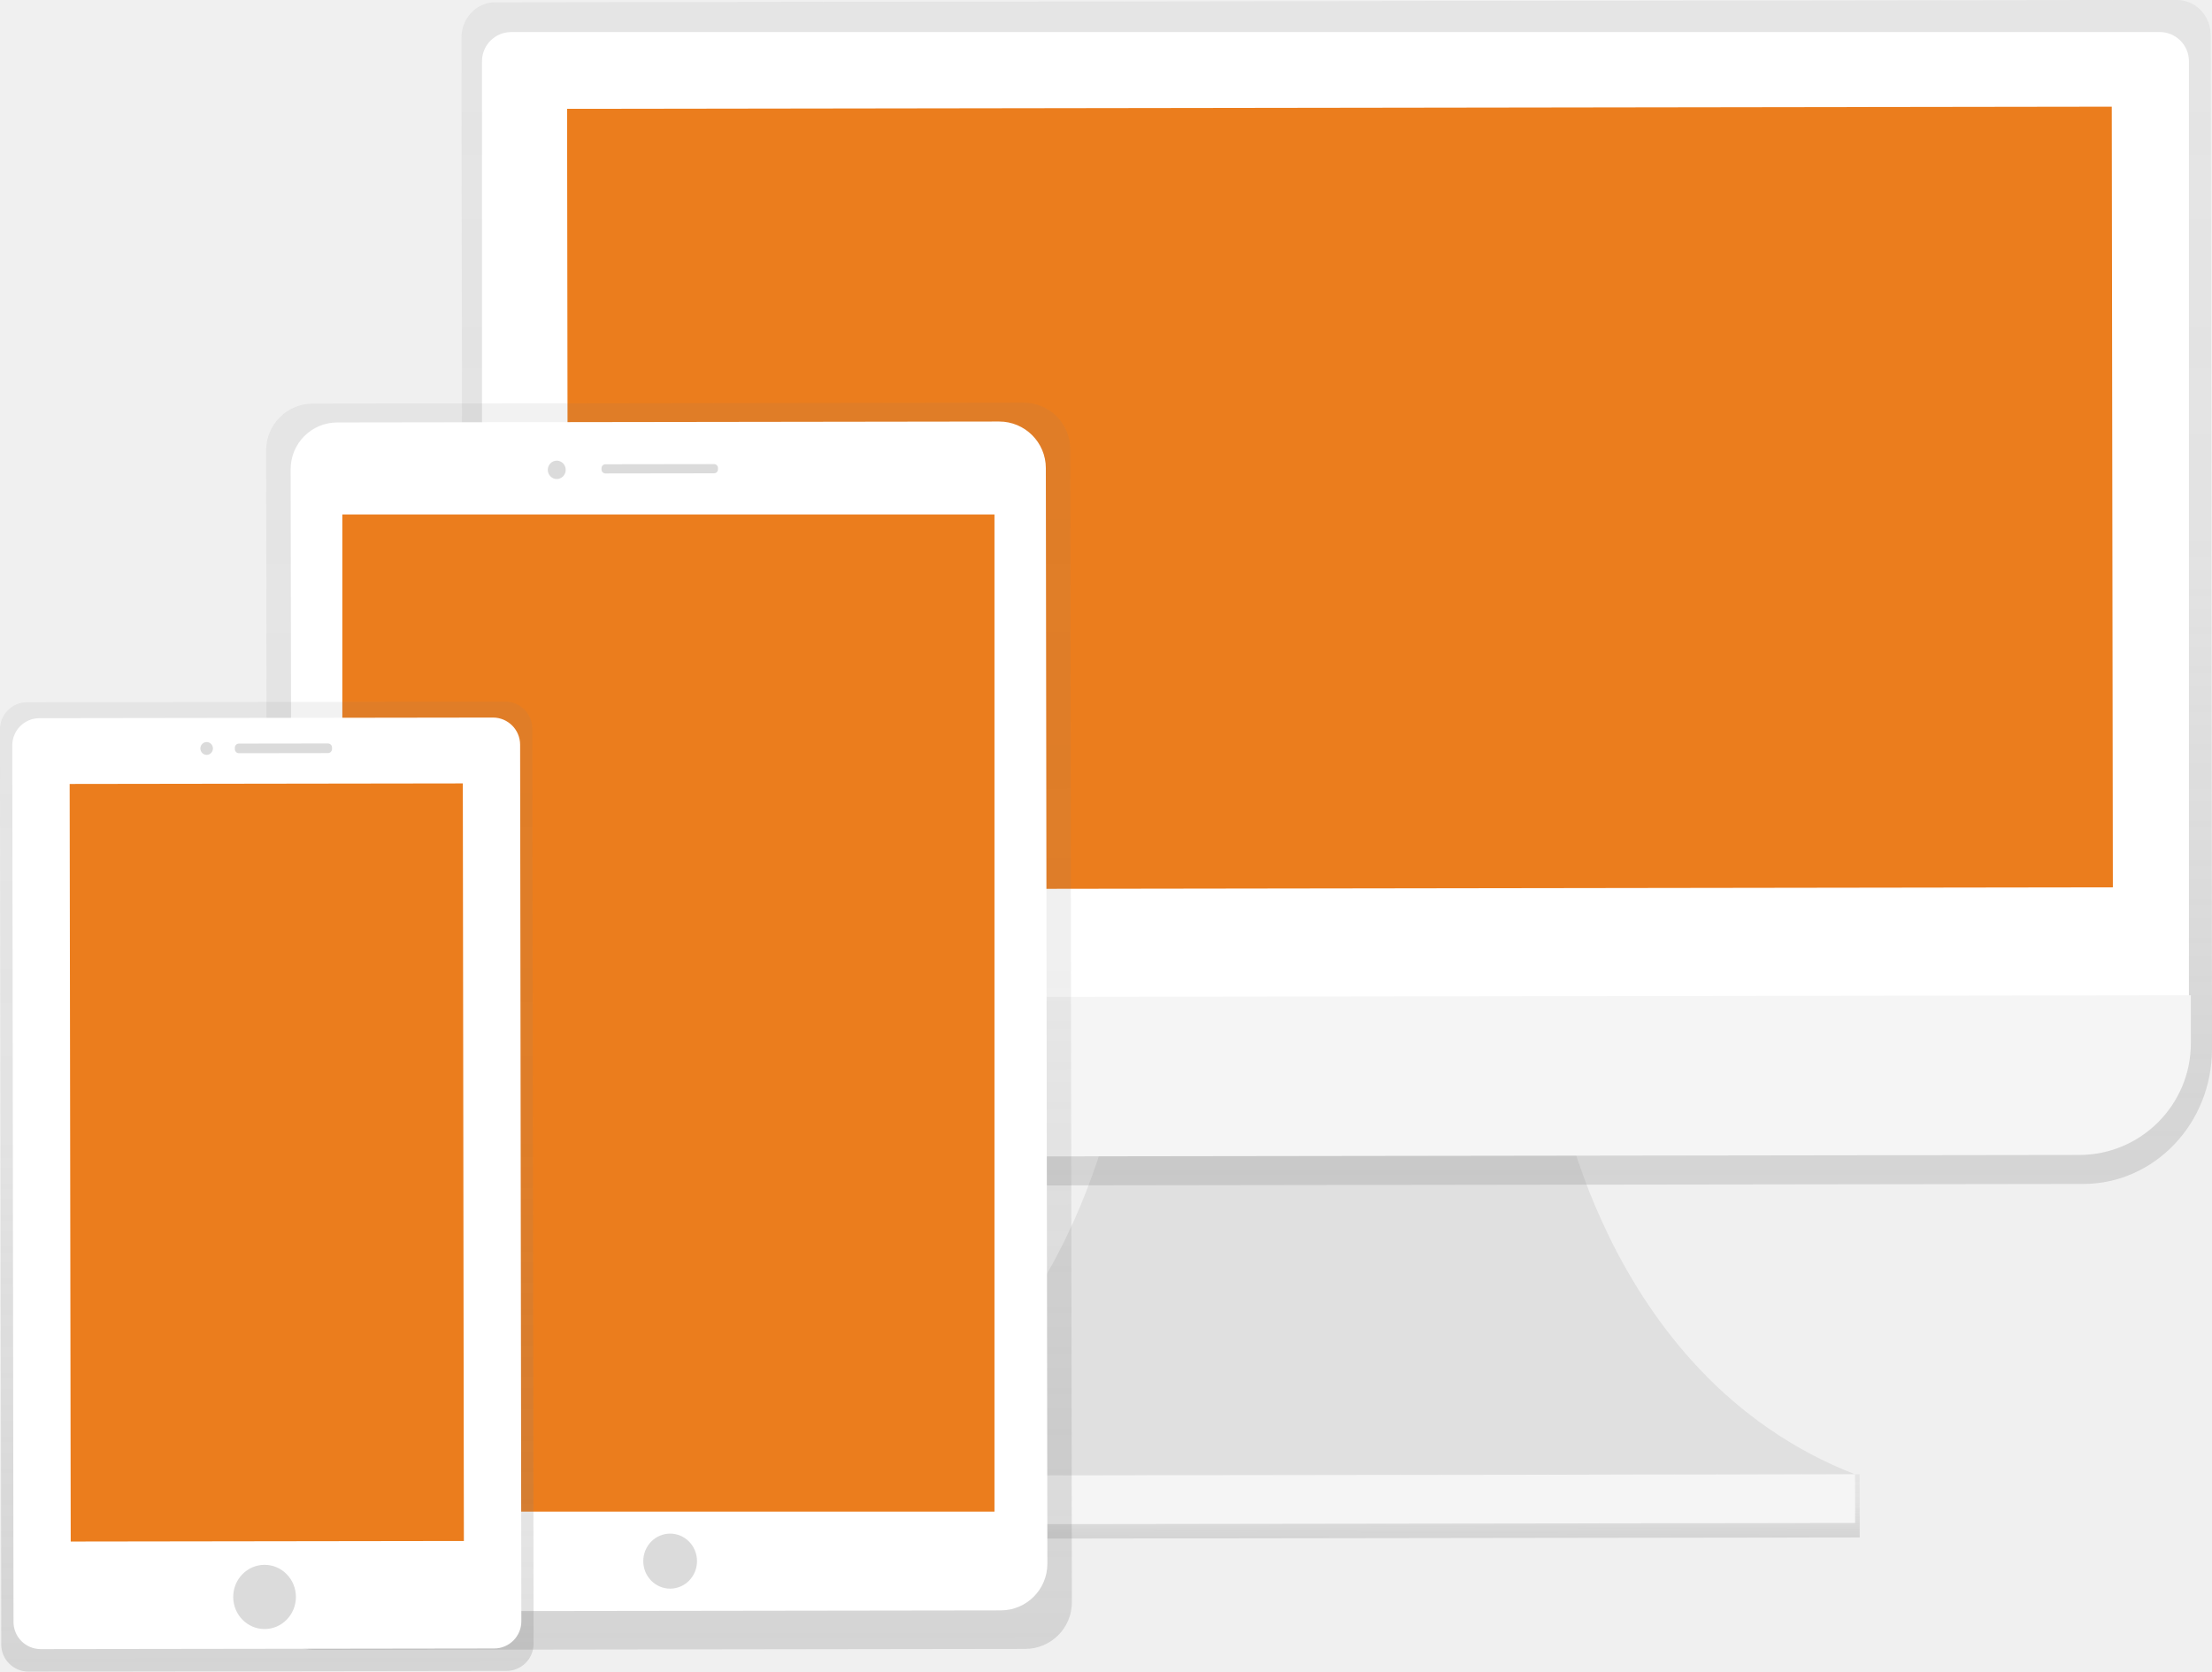
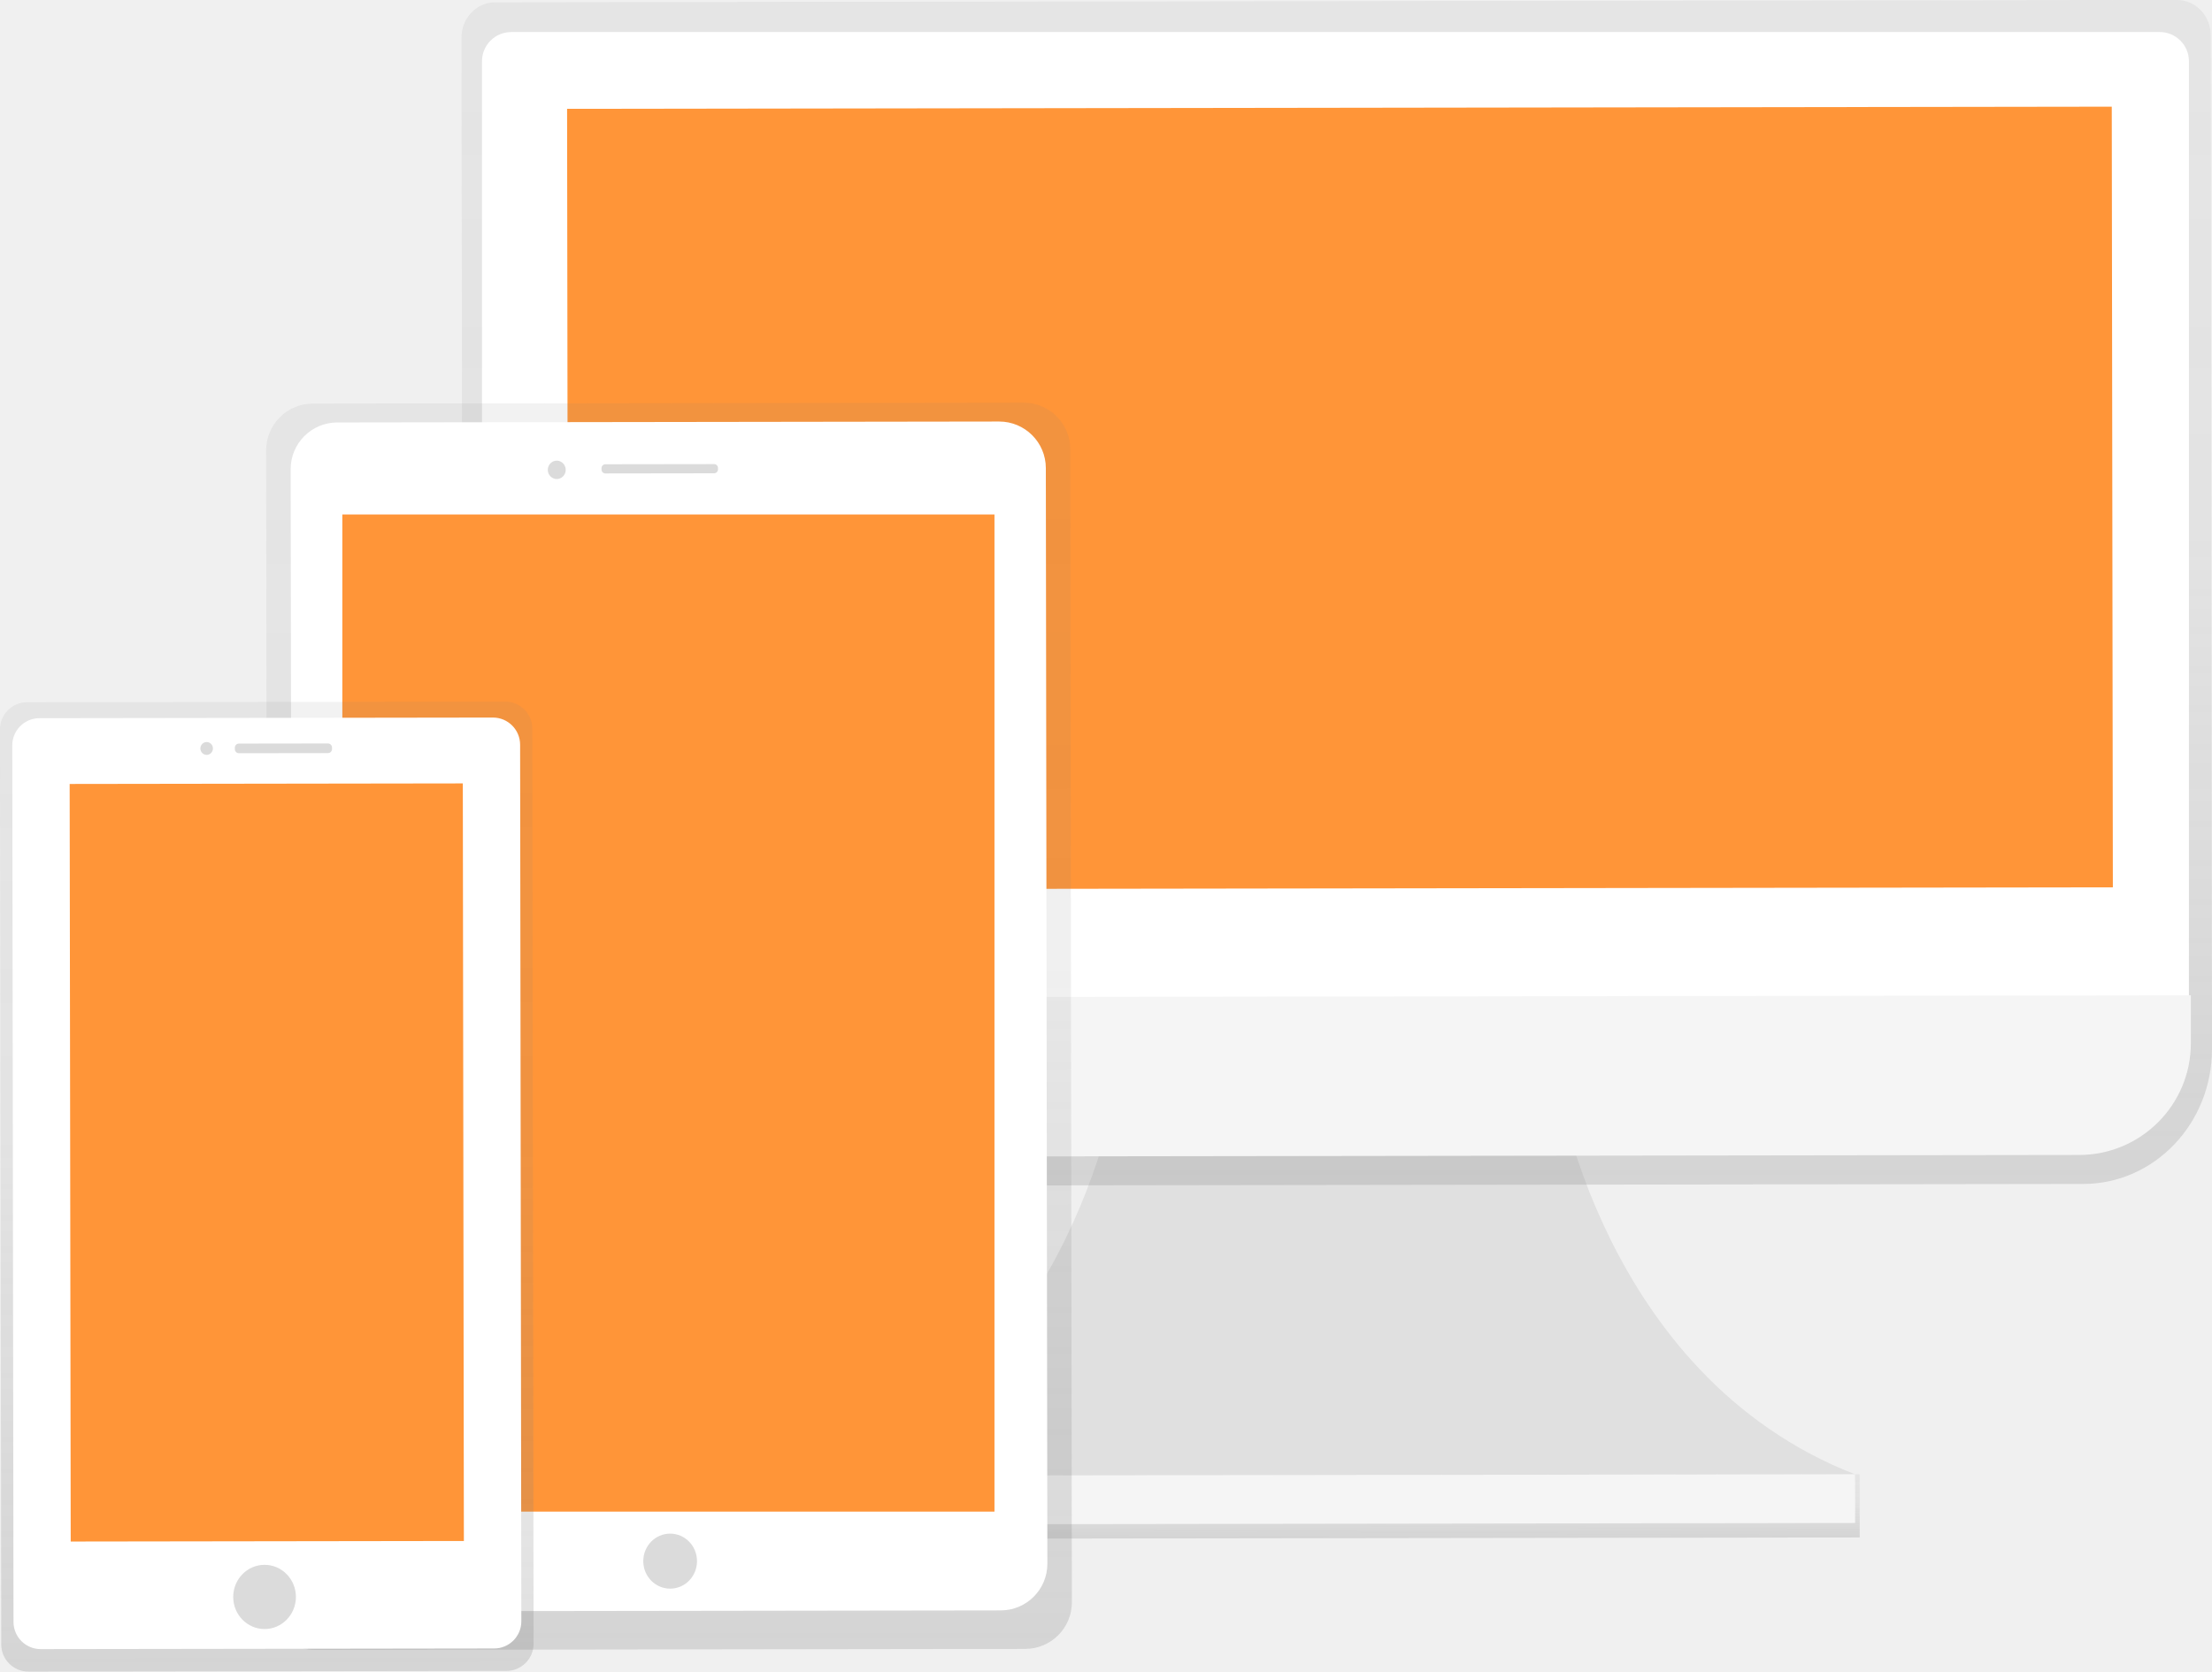
<svg xmlns="http://www.w3.org/2000/svg" xmlns:xlink="http://www.w3.org/1999/xlink" id="d2ec24bc-8034-4145-bbaa-ac0081ffc938" data-name="Layer 1" width="814.27" height="615.44" viewBox="0 0 814.27 615.44">
  <defs>
    <linearGradient id="5868a8ae-9641-4bfb-a3e0-87c9707ff455" x1="684.96" y1="708.77" x2="684.96" y2="685.5" gradientTransform="translate(0.36 -0.19)" gradientUnits="userSpaceOnUse">
      <stop offset="0" stop-color="gray" stop-opacity="0.25" />
      <stop offset="0.54" stop-color="gray" stop-opacity="0.12" />
      <stop offset="1" stop-color="gray" stop-opacity="0.1" />
    </linearGradient>
    <linearGradient id="2dc439d3-206c-40ba-88b3-0b09748d0dcc" x1="685.09" y1="578.57" x2="685.09" y2="157.81" gradientTransform="matrix(1, 0, 0, 1.04, -0.63, -19.87)" xlink:href="#5868a8ae-9641-4bfb-a3e0-87c9707ff455" />
    <linearGradient id="33b509d6-5684-4d10-a2d7-992d23792513" x1="439.04" y1="749.29" x2="439.04" y2="297.39" gradientTransform="matrix(1, 0, 0, 1.02, 0.11, -11.28)" xlink:href="#5868a8ae-9641-4bfb-a3e0-87c9707ff455" />
    <linearGradient id="c7762558-8ab5-4e43-8750-831a04cd0054" x1="439.56" y1="710.94" x2="439.56" y2="331.91" gradientTransform="matrix(1, 0, 0, 1.02, 0.11, -11.28)" gradientUnits="userSpaceOnUse">
      <stop offset="0" stop-opacity="0.09" />
      <stop offset="0.55" stop-opacity="0.07" />
      <stop offset="1" stop-opacity="0.02" />
    </linearGradient>
    <linearGradient id="fd9cbc55-269a-4233-8dd0-3aded2a6d9e7" x1="290.89" y1="757.14" x2="290.89" y2="406.12" gradientTransform="matrix(1, 0, 0, 1.02, 0.19, -12.23)" xlink:href="#5868a8ae-9641-4bfb-a3e0-87c9707ff455" />
  </defs>
  <path d="M765.64,538.41S781.71,648.5,875.73,685.08l-190.34.26-190.34.26c93.92-36.83,109.71-147,109.71-147Z" transform="translate(-192.86 -142.28)" fill="#e0e0e0" />
  <rect x="493.16" y="685.34" width="384.26" height="23.26" transform="translate(-193.82 -141.33) rotate(-0.08)" fill="url(#5868a8ae-9641-4bfb-a3e0-87c9707ff455)" />
  <rect x="495.07" y="685.34" width="380.67" height="17.94" transform="translate(-193.82 -141.33) rotate(-0.08)" fill="#f5f5f5" />
  <path d="M994.22,142.28l-619.08.85c-6.85,0-12.4,5.83-12.39,13l.48,361.19,0,12c0,27.44,21.33,49.66,47.55,49.62l548.93-.76c26.23,0,47.46-22.31,47.42-49.75l0-12-.48-361.19C1006.64,148.07,1001.07,142.27,994.22,142.28Z" transform="translate(-192.86 -142.28)" fill="url(#2dc439d3-206c-40ba-88b3-0b09748d0dcc)" />
  <path d="M381.51,153.13H988.35a10.75,10.75,0,0,1,10.75,10.75V509.16a0,0,0,0,1,0,0H370.75a0,0,0,0,1,0,0V163.88a10.75,10.75,0,0,1,10.75-10.75Z" transform="matrix(1, 0, 0, 1, -193.32, -141.33)" fill="#fff" />
  <path d="M958.26,567.51l-546,.75A41.15,41.15,0,0,1,371,527.17l0-17.57,628.35-.87,0,17.58A41.15,41.15,0,0,1,958.26,567.51Z" transform="translate(-192.86 -142.28)" fill="#f5f5f5" />
-   <rect x="401.81" y="181.96" width="568.62" height="287.41" transform="translate(-193.31 -141.33) rotate(-0.08)" fill="#eb7d1d" />
+   <rect x="401.81" y="181.96" width="568.62" height="287.41" transform="translate(-193.31 -141.33) rotate(-0.08)" fill="#ff9538" />
  <rect x="291.13" y="290.71" width="296" height="458.84" rx="17.17" ry="17.17" transform="translate(-193.58 -141.67) rotate(-0.08)" fill="url(#33b509d6-5684-4d10-a2d7-992d23792513)" />
  <rect x="311.85" y="325.76" width="255.62" height="384.84" transform="translate(-193.58 -141.67) rotate(-0.08)" fill="url(#c7762558-8ab5-4e43-8750-831a04cd0054)" />
  <rect x="300.13" y="297.65" width="277.99" height="437.71" rx="17.17" ry="17.17" transform="translate(-193.57 -141.67) rotate(-0.08)" fill="#fff" />
-   <rect x="319.59" y="331.09" width="240.06" height="367.12" transform="matrix(1, 0, 0, 1, -193.57, -141.67)" fill="#eb7d1d" />
+   <rect x="319.59" y="331.09" width="240.06" height="367.12" transform="matrix(1, 0, 0, 1, -193.57, -141.67)" fill="#ff9538" />
  <ellipse cx="440.54" cy="716.44" rx="9.89" ry="10.13" transform="matrix(1, 0, 0, 1, -193.85, -141.67)" fill="#dbdbdb" />
  <ellipse cx="397.81" cy="315.27" rx="3.3" ry="3.38" transform="translate(-193.3 -141.73) rotate(-0.08)" fill="#dbdbdb" />
  <rect x="414.29" y="313.19" width="42.87" height="3.38" rx="1.43" ry="1.43" transform="translate(-193.3 -141.68) rotate(-0.08)" fill="#dbdbdb" />
  <rect x="193.08" y="400.71" width="195.96" height="356.89" rx="10" ry="10" transform="translate(-193.66 -141.88) rotate(-0.08)" fill="url(#fd9cbc55-269a-4233-8dd0-3aded2a6d9e7)" />
  <rect x="197.6" y="406.59" width="186.94" height="342.74" rx="10" ry="10" transform="translate(-193.66 -141.88) rotate(-0.08)" fill="#fff" />
-   <rect x="218.69" y="430.82" width="144.73" height="278.92" transform="translate(-193.65 -141.88) rotate(-0.08)" fill="#eb7d1d" />
+   <rect x="218.69" y="430.82" width="144.73" height="278.92" transform="translate(-193.65 -141.88) rotate(-0.08)" fill="#ff9538" />
  <ellipse cx="291.26" cy="729.83" rx="11.54" ry="11.82" transform="matrix(1, 0, 0, 1, -193.87, -141.88)" fill="#dbdbdb" />
  <ellipse cx="268.93" cy="417.85" rx="2.31" ry="2.36" transform="translate(-193.44 -141.91) rotate(-0.08)" fill="#dbdbdb" />
  <rect x="279.31" y="416.03" width="35.77" height="3.55" rx="1.5" ry="1.5" transform="translate(-193.44 -141.87) rotate(-0.08)" fill="#dbdbdb" />
</svg>
